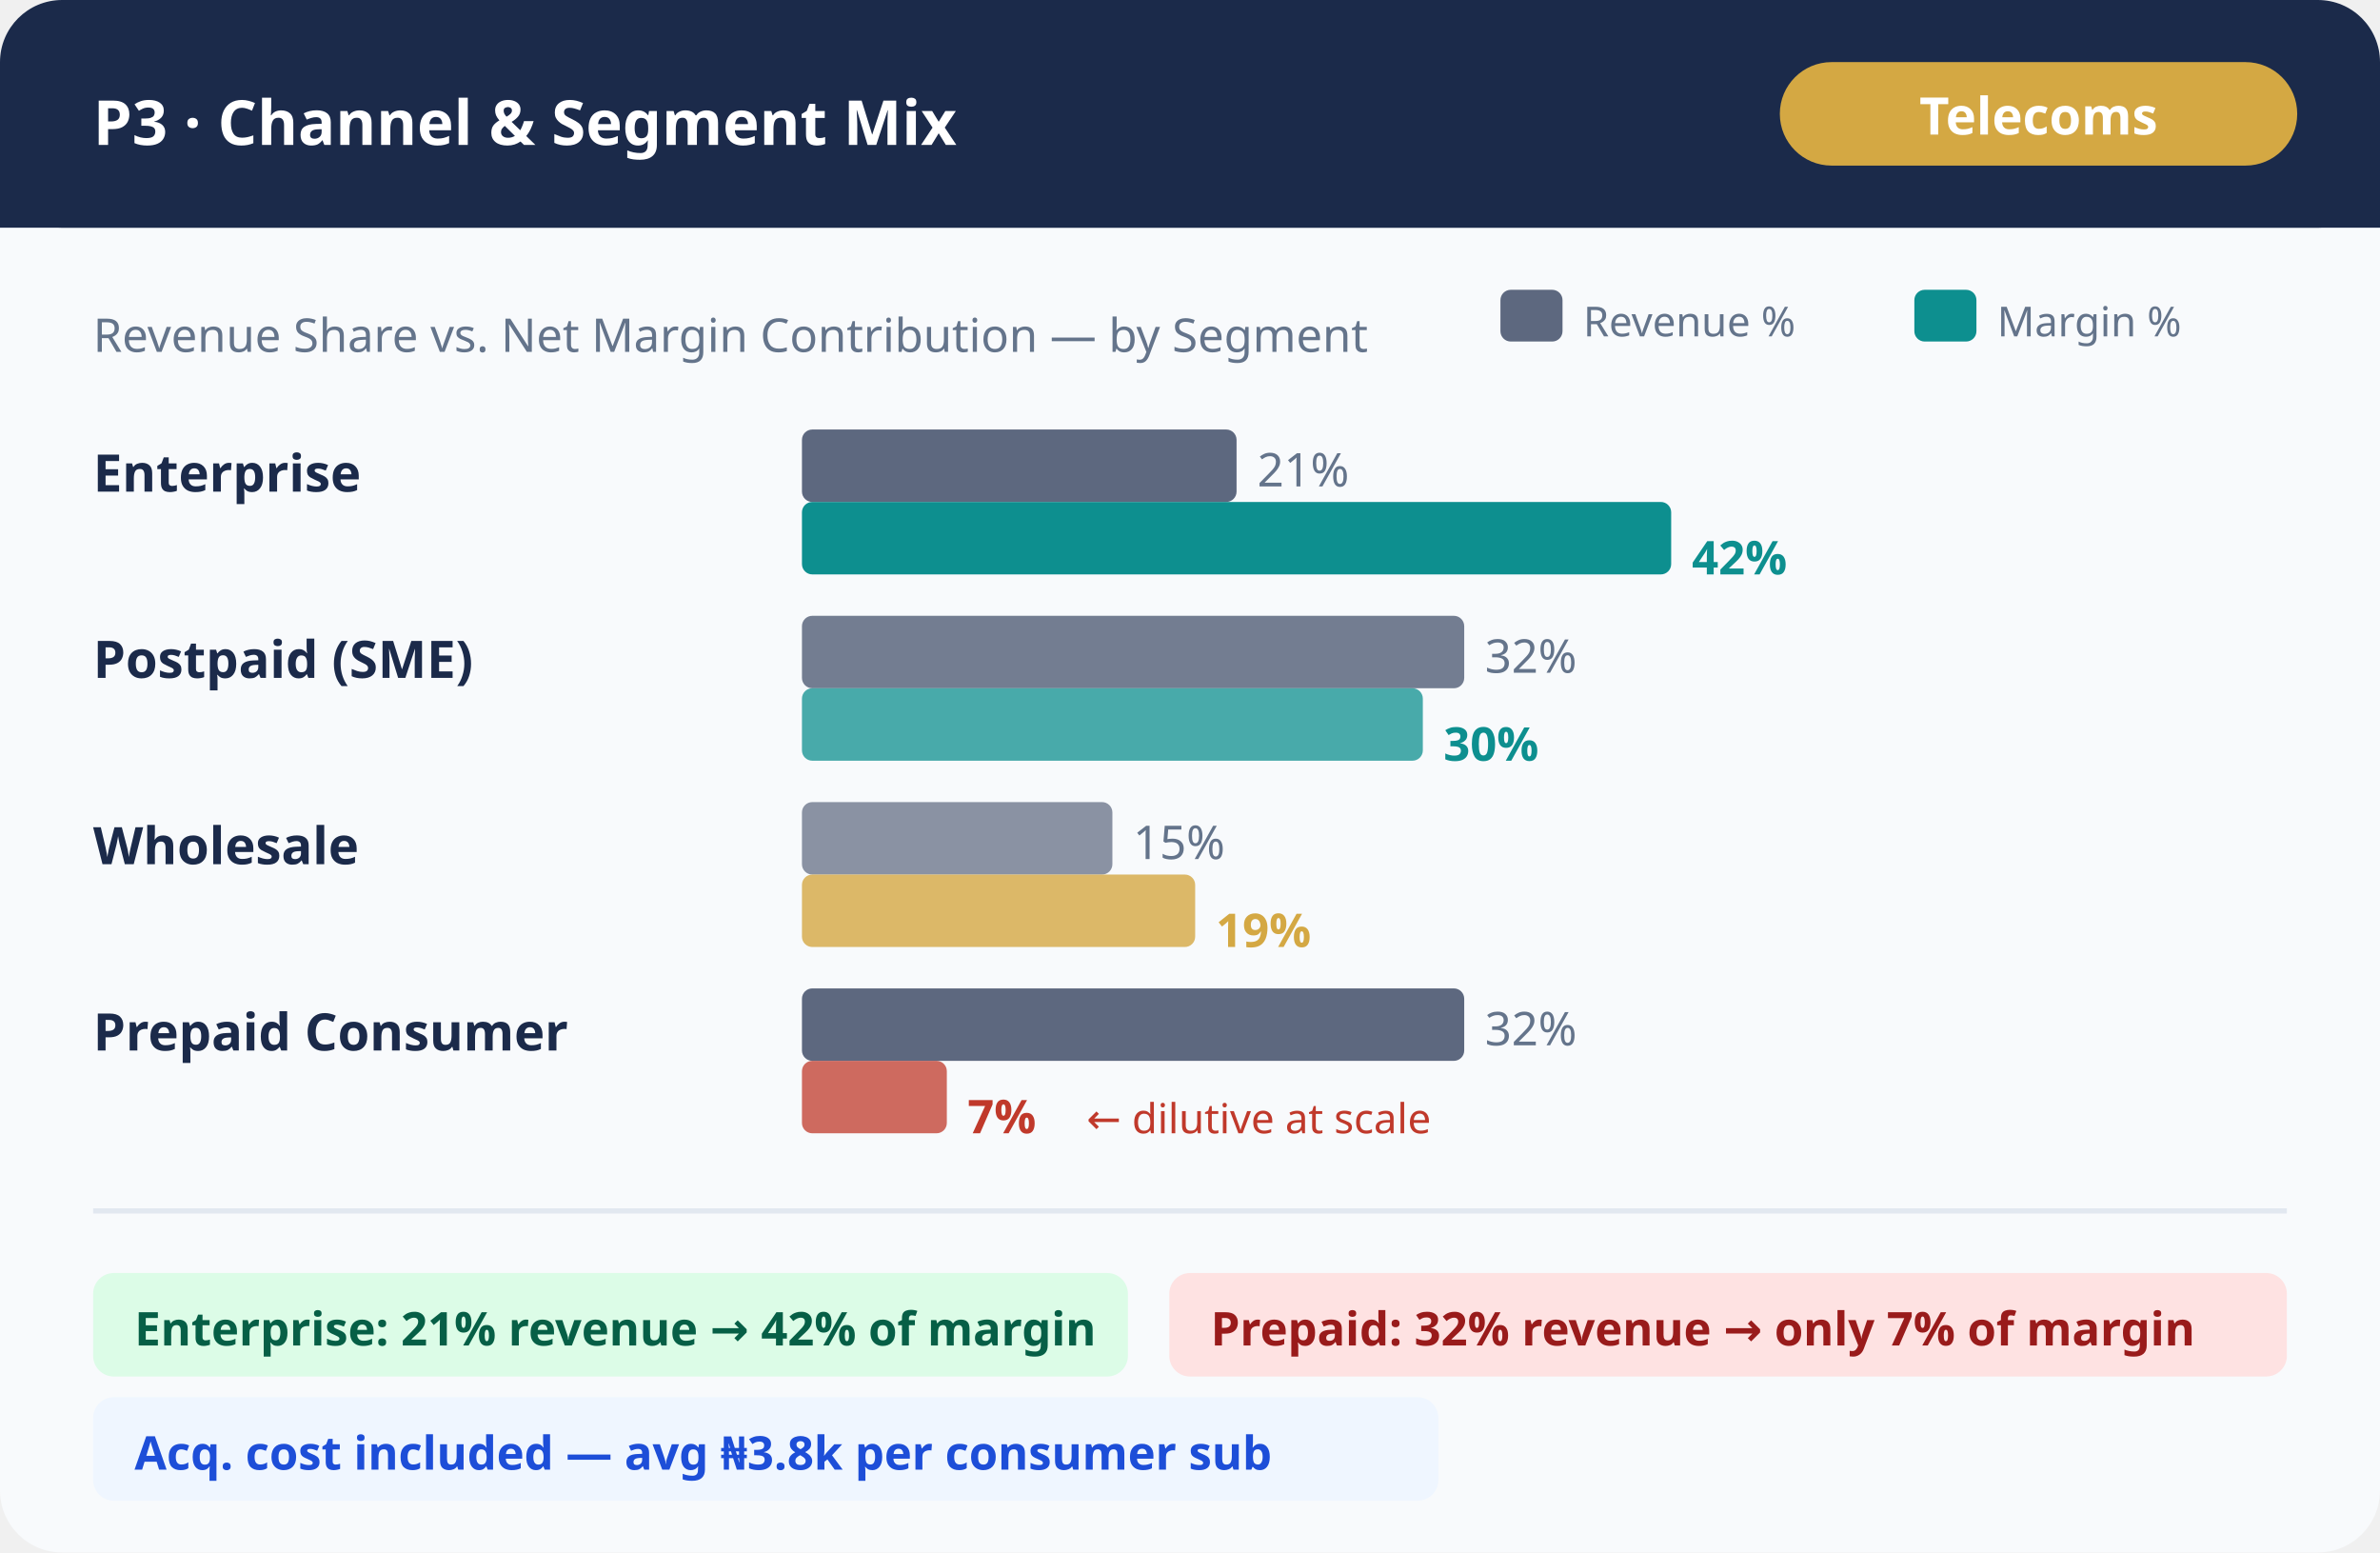
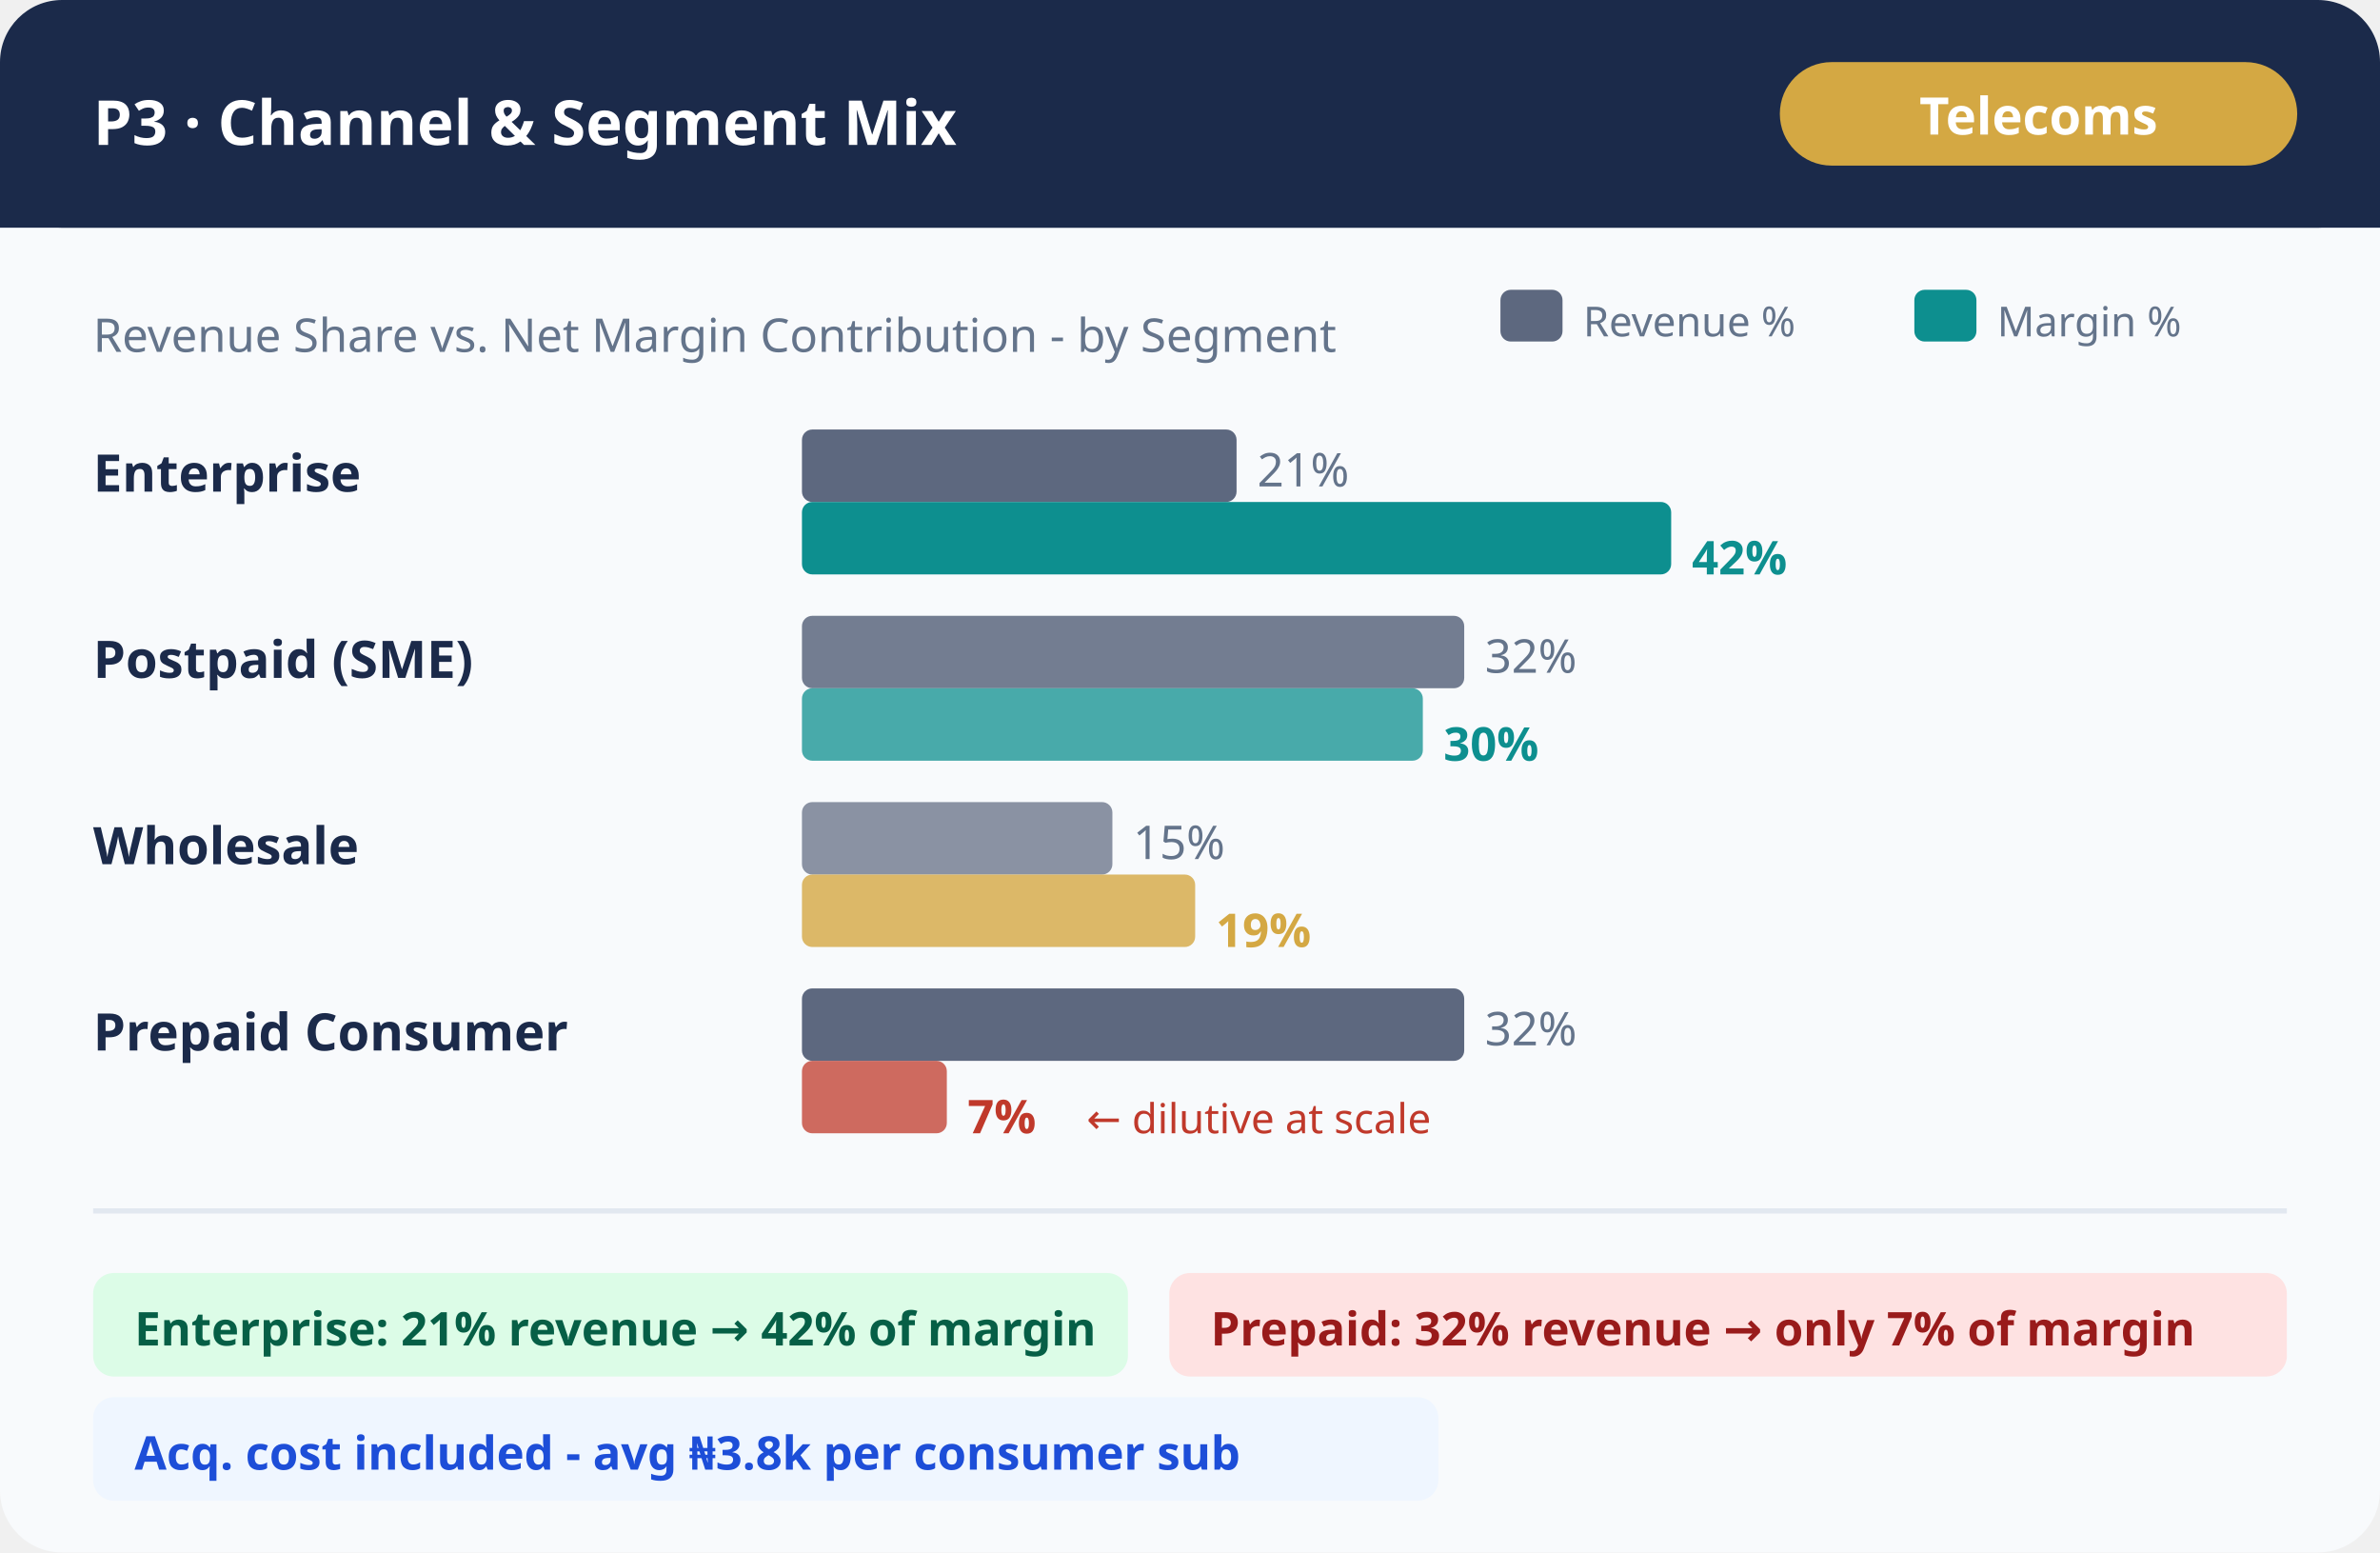
<svg xmlns="http://www.w3.org/2000/svg" viewBox="0 0 460 300" font-family="DM Sans, sans-serif">
  <rect width="460" height="300" fill="#F8FAFC" rx="12" />
  <rect width="460" height="44" fill="#1B2A4A" rx="12" />
  <rect y="32" width="460" height="12" fill="#1B2A4A" />
  <text x="18" y="28" font-size="12" font-weight="700" fill="white">P3 · Channel &amp; Segment Mix</text>
  <rect x="344" y="12" width="100" height="20" fill="#D4A843" rx="10" />
  <text x="394" y="26" text-anchor="middle" font-size="10" font-weight="600" fill="white">Telecoms</text>
-   <text x="18" y="68" font-size="9" fill="#64748B">Revenue Share vs. Net Margin Contribution — by Segment</text>
+   <text x="18" y="68" font-size="9" fill="#64748B">Revenue Share vs. Net Margin Contribution - by Segment</text>
  <rect x="290" y="56" width="12" height="10" fill="#1B2A4A" rx="2" opacity="0.7" />
  <text x="306" y="65" font-size="8" fill="#64748B">Revenue %</text>
  <rect x="370" y="56" width="12" height="10" fill="#0D8F8F" rx="2" />
  <text x="386" y="65" font-size="8" fill="#64748B">Margin %</text>
  <text x="18" y="95" font-size="10" fill="#1B2A4A" font-weight="600">Enterprise</text>
  <rect x="155" y="83" width="84" height="14" fill="#1B2A4A" rx="2" opacity="0.7" />
  <rect x="155" y="97" width="168" height="14" fill="#0D8F8F" rx="2" />
  <text x="243" y="94" font-size="9" fill="#64748B">21%</text>
  <text x="327" y="111" font-size="9" fill="#0D8F8F" font-weight="700">42%</text>
  <text x="18" y="131" font-size="10" fill="#1B2A4A" font-weight="600">Postpaid (SME)</text>
  <rect x="155" y="119" width="128" height="14" fill="#1B2A4A" rx="2" opacity="0.6" />
  <rect x="155" y="133" width="120" height="14" fill="#0D8F8F" rx="2" opacity="0.75" />
  <text x="287" y="130" font-size="9" fill="#64748B">32%</text>
  <text x="279" y="147" font-size="9" fill="#0D8F8F" font-weight="700">30%</text>
  <text x="18" y="167" font-size="10" fill="#1B2A4A" font-weight="600">Wholesale</text>
  <rect x="155" y="155" width="60" height="14" fill="#1B2A4A" rx="2" opacity="0.5" />
  <rect x="155" y="169" width="76" height="14" fill="#D4A843" rx="2" opacity="0.8" />
  <text x="219" y="166" font-size="9" fill="#64748B">15%</text>
  <text x="235" y="183" font-size="9" fill="#D4A843" font-weight="700">19%</text>
  <text x="18" y="203" font-size="10" fill="#1B2A4A" font-weight="600">Prepaid Consumer</text>
  <rect x="155" y="191" width="128" height="14" fill="#1B2A4A" rx="2" opacity="0.7" />
  <rect x="155" y="205" width="28" height="14" fill="#C0392B" rx="2" opacity="0.75" />
  <text x="287" y="202" font-size="9" fill="#64748B">32%</text>
  <text x="187" y="219" font-size="9" fill="#C0392B" font-weight="700">7%</text>
  <text x="210" y="219" font-size="8" fill="#C0392B">← dilutive at scale</text>
  <line x1="18" y1="234" x2="442" y2="234" stroke="#E2E8F0" stroke-width="1" />
  <rect x="18" y="246" width="200" height="20" fill="#DCFCE7" rx="4" />
  <text x="26" y="260" font-size="9" fill="#065F46" font-weight="600">Enterprise: 21% revenue → 42% of margin</text>
  <rect x="226" y="246" width="216" height="20" fill="#FEE2E2" rx="4" />
  <text x="234" y="260" font-size="9" fill="#991B1B" font-weight="600">Prepaid: 32% revenue → only 7% of margin</text>
  <rect x="18" y="270" width="260" height="20" fill="#EFF6FF" rx="4" />
-   <text x="26" y="284" font-size="9" fill="#1D4ED8" font-weight="600">Acq. cost included — avg ₦3.8k per consumer sub</text>
+   <text x="26" y="284" font-size="9" fill="#1D4ED8" font-weight="600">Acq. cost included - avg ₦3.8k per consumer sub</text>
</svg>
